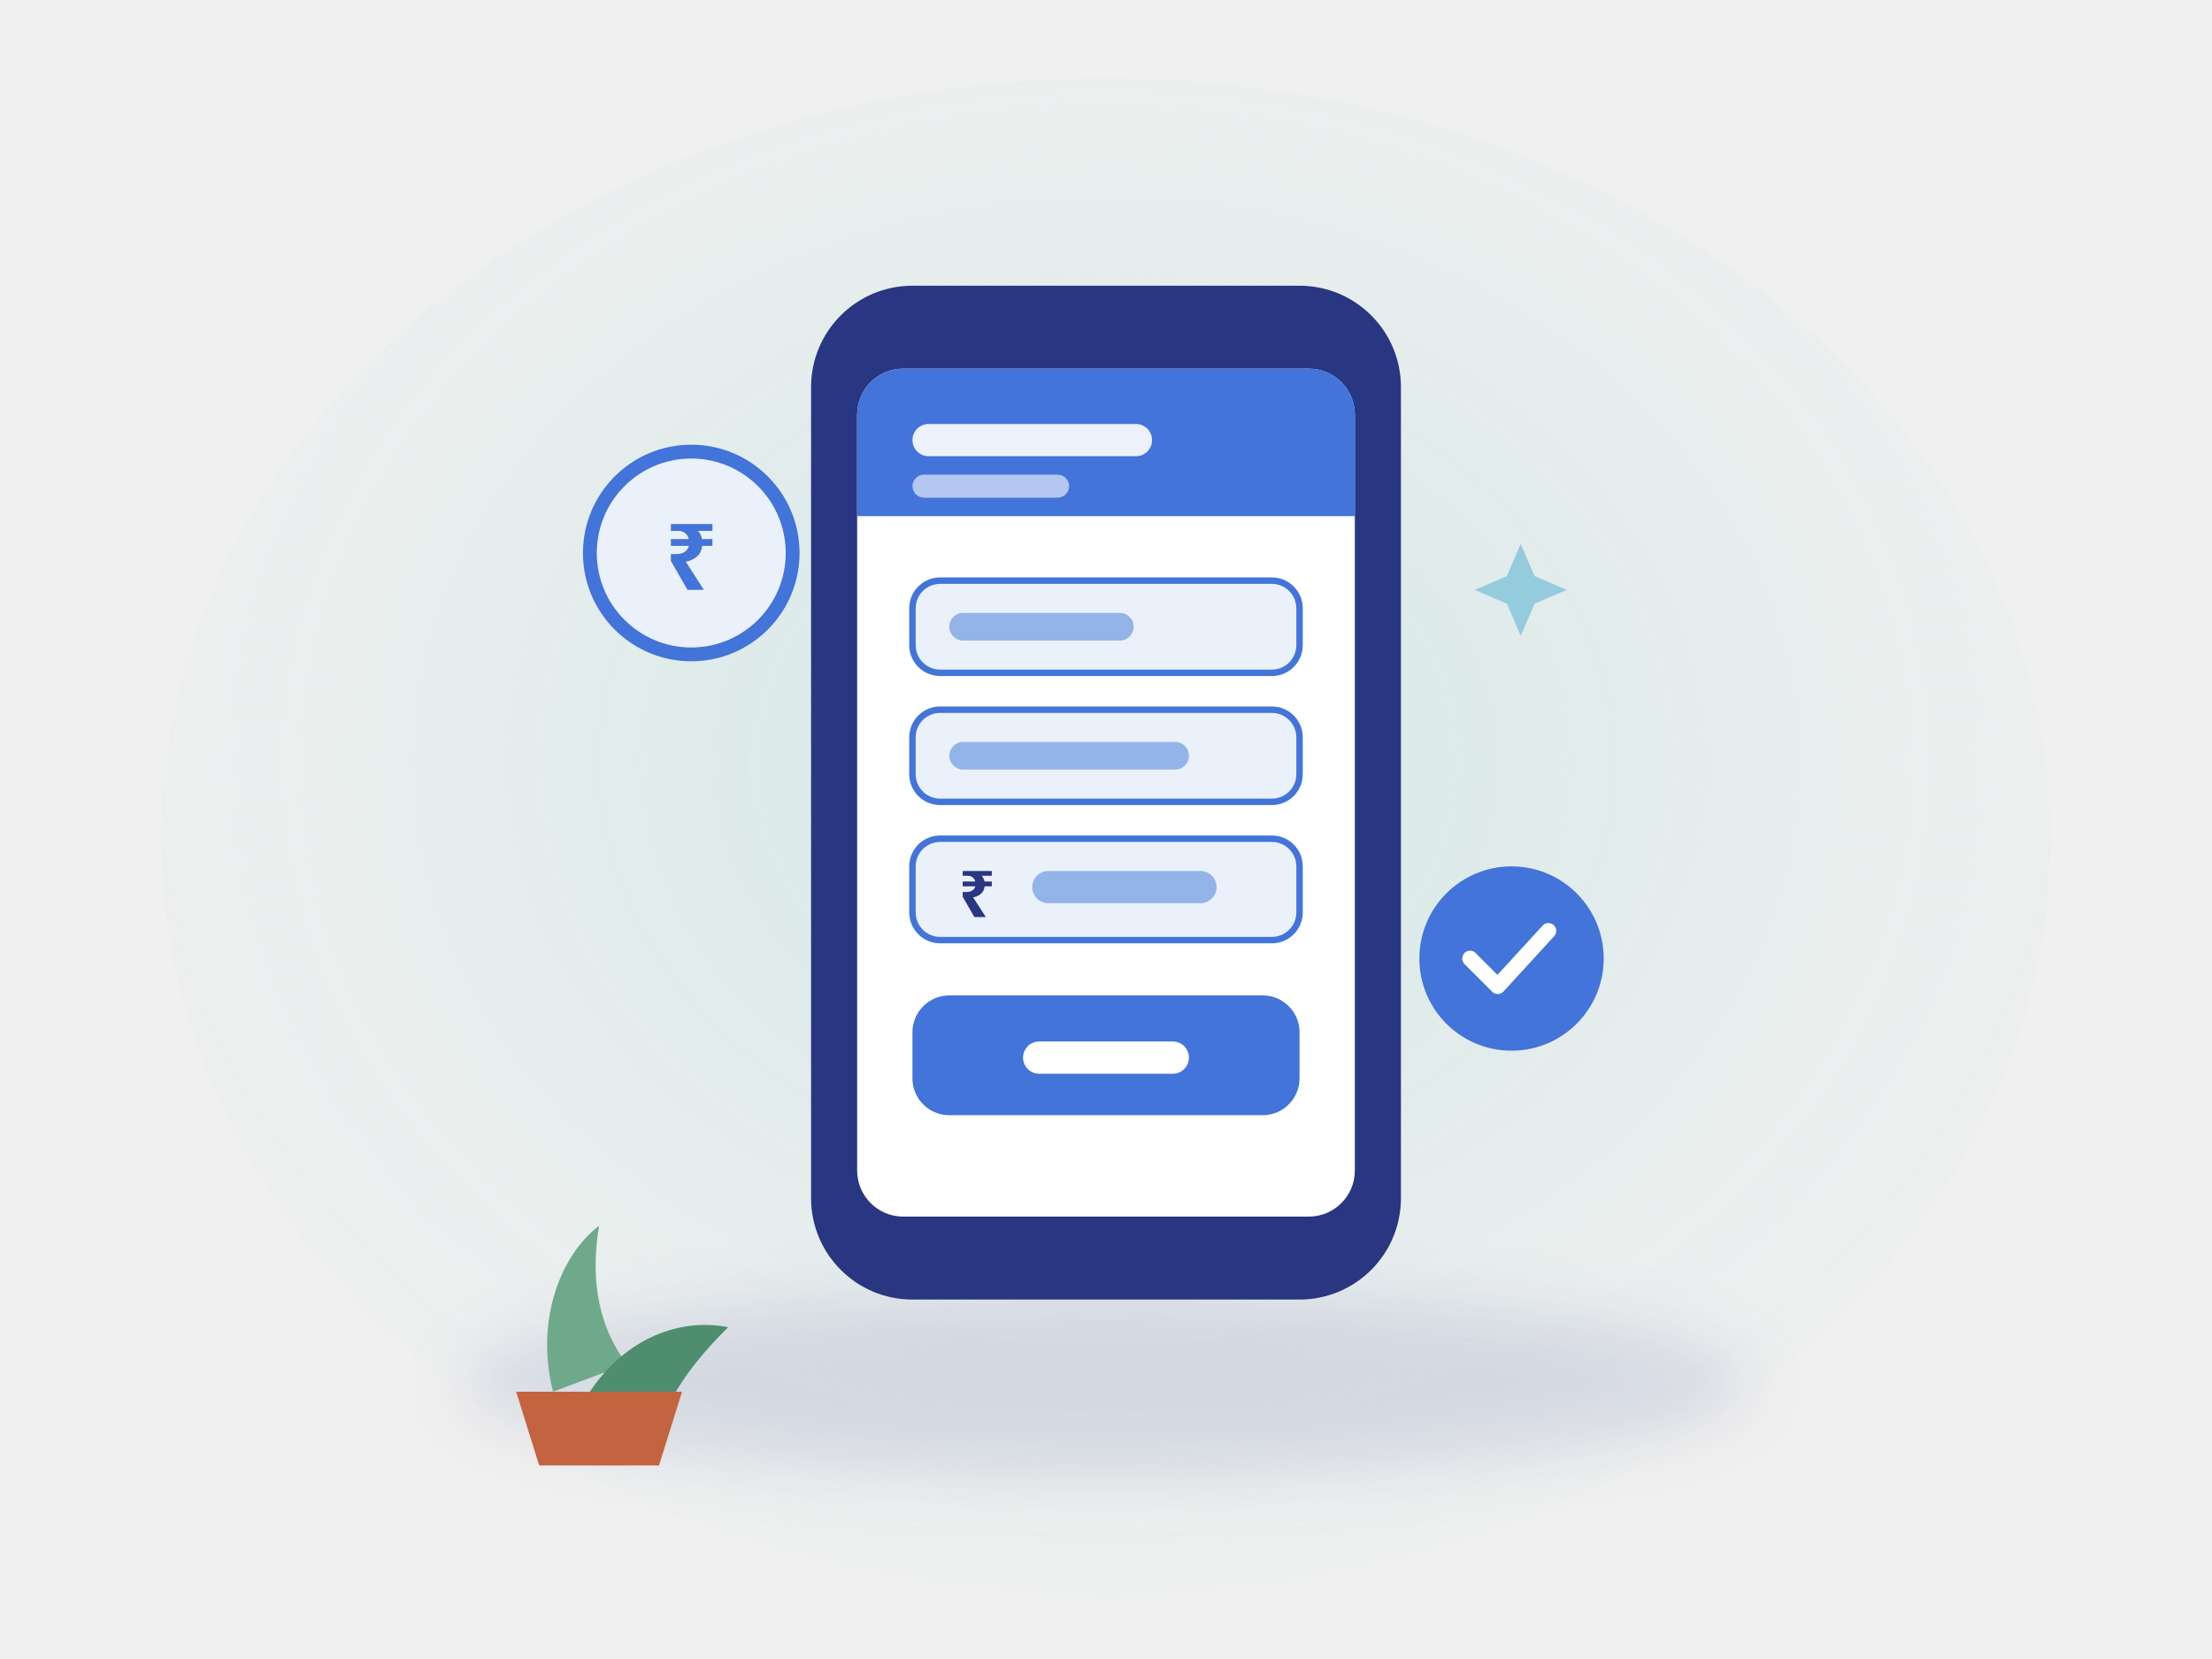
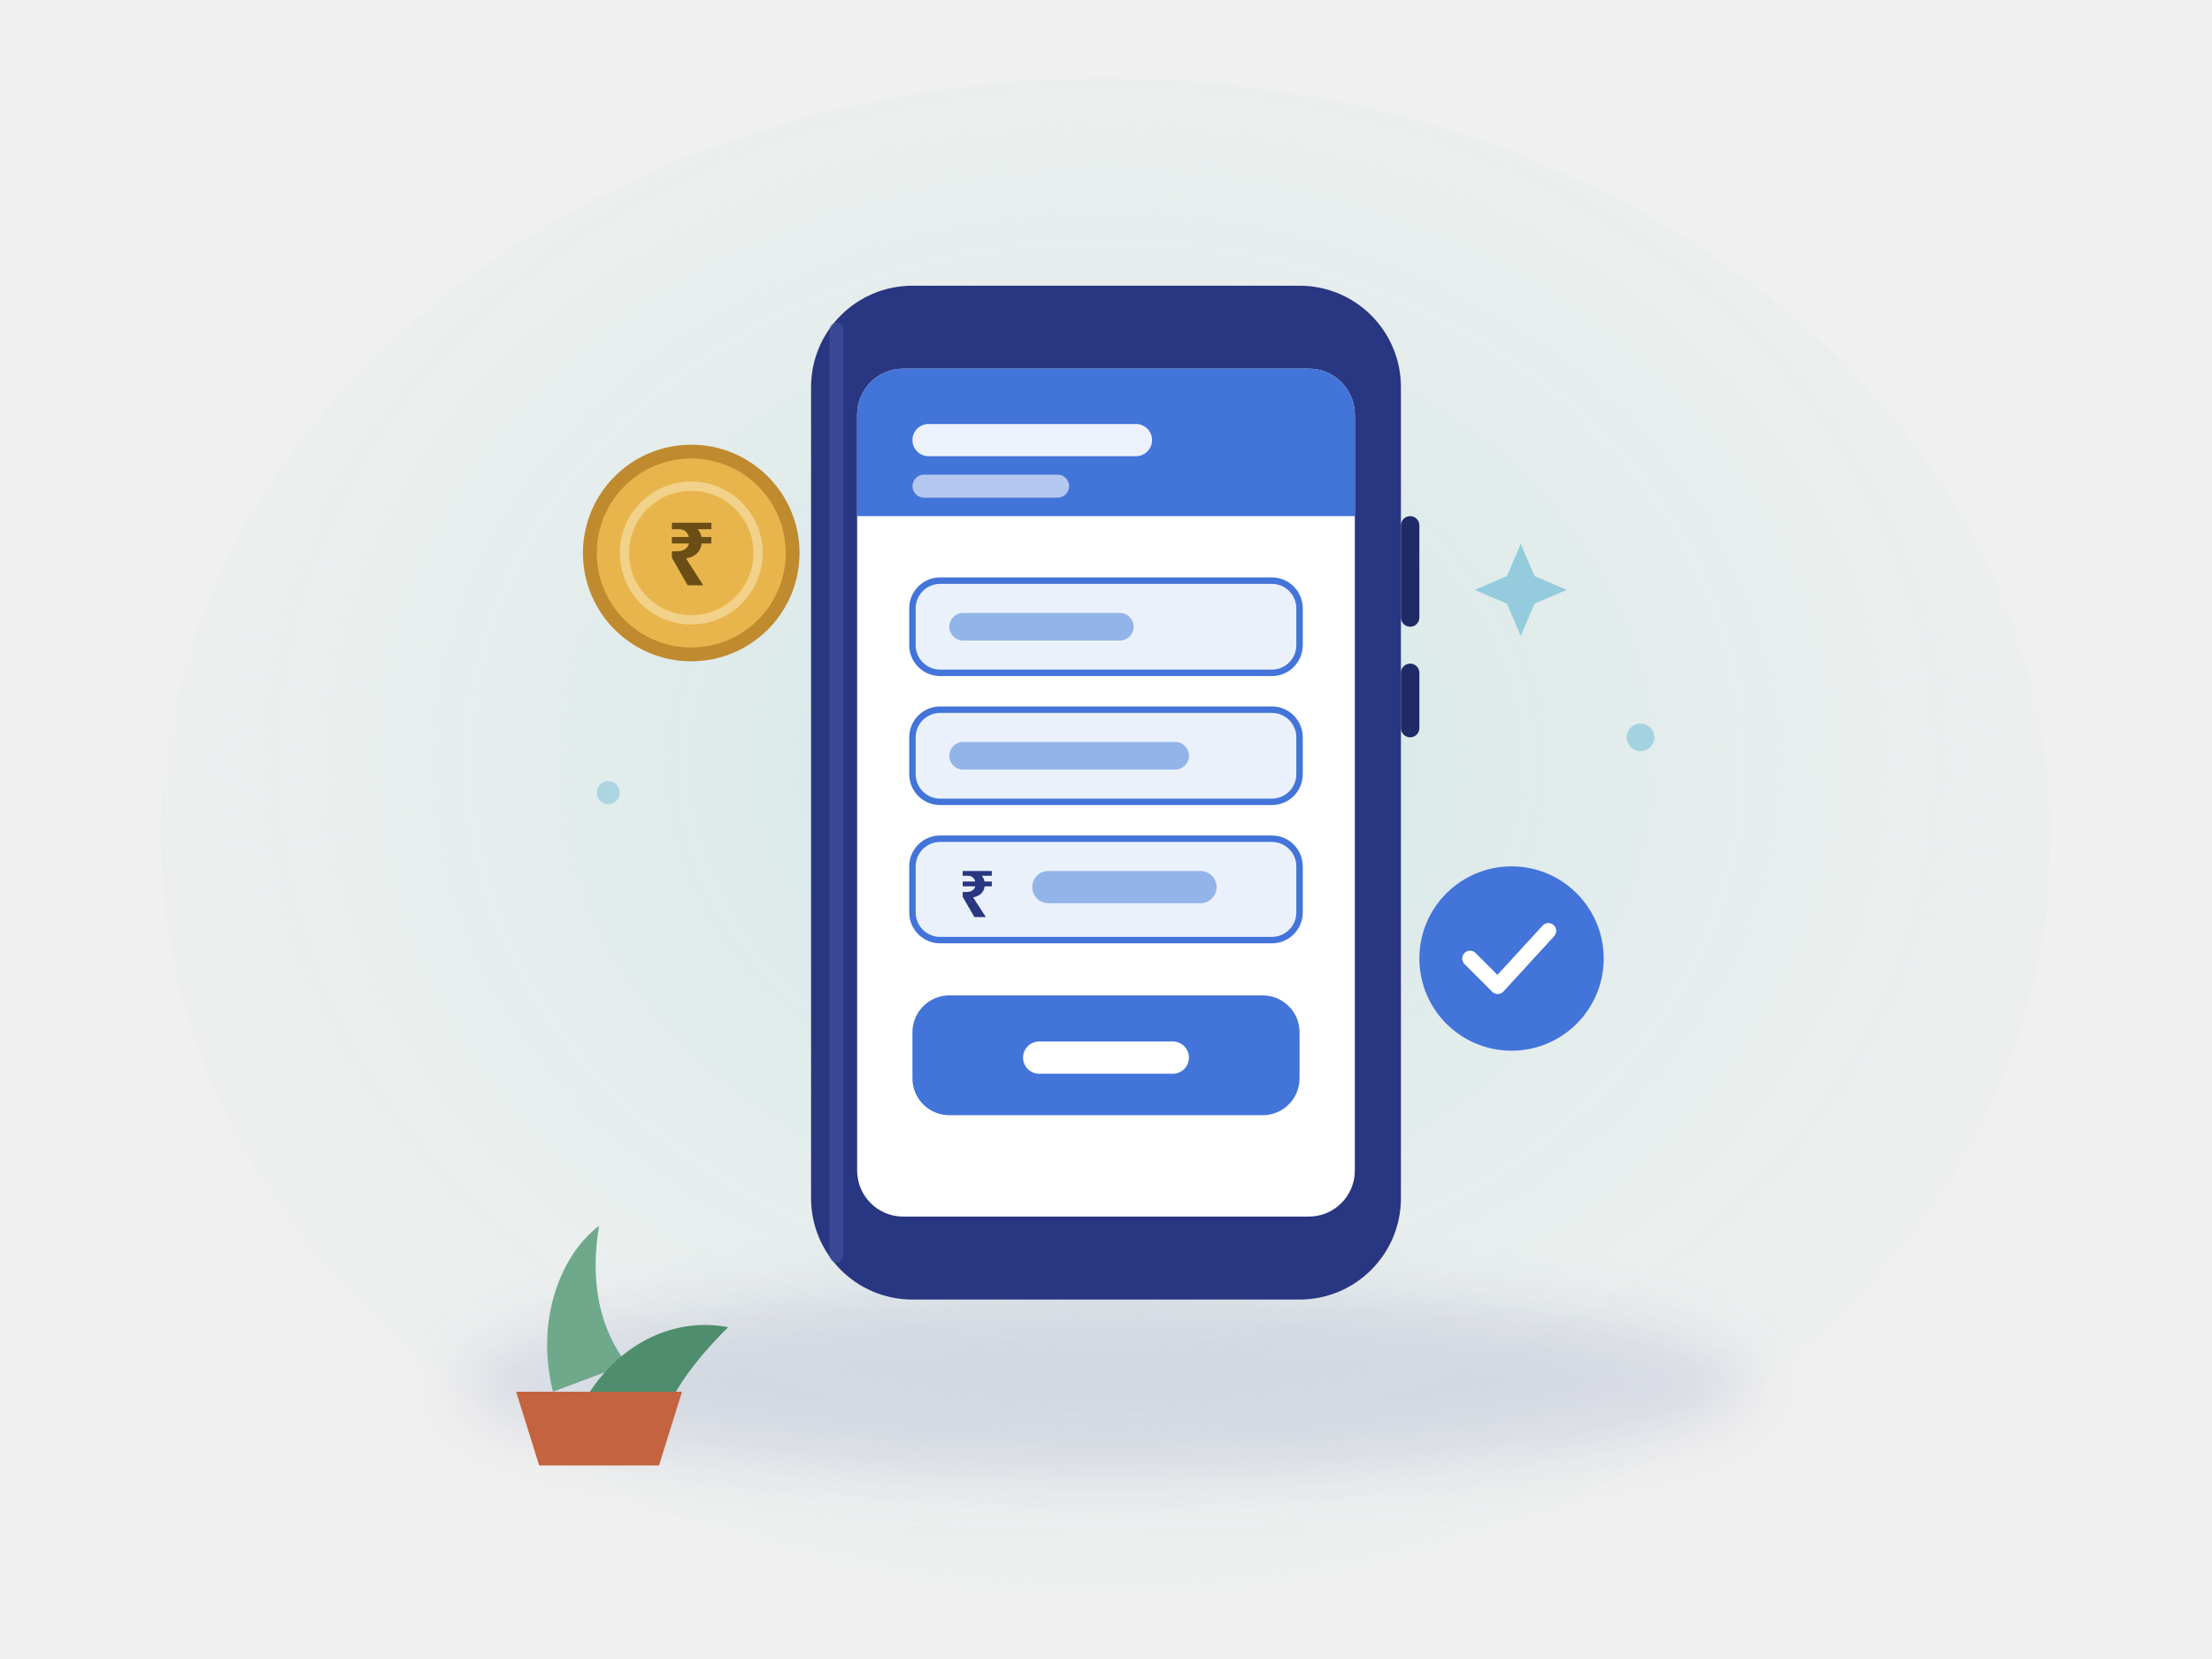
<svg xmlns="http://www.w3.org/2000/svg" viewBox="0 0 480 360" fill="none">
  <defs>
    <radialGradient id="jtuGlow" cx="0.5" cy="0.45" r="0.6">
      <stop offset="0" stop-color="#D0E7E6" stop-opacity="0.9" />
      <stop offset="0.65" stop-color="#D0E7E6" stop-opacity="0.22" />
      <stop offset="1" stop-color="#D0E7E6" stop-opacity="0" />
    </radialGradient>
    <filter id="jtuSoft" x="-40%" y="-40%" width="180%" height="180%">
      <feGaussianBlur stdDeviation="7" />
    </filter>
  </defs>
  <ellipse cx="240" cy="182" rx="205" ry="165" fill="url(#jtuGlow)" />
  <ellipse cx="240" cy="300" rx="140" ry="20" fill="#293681" opacity="0.12" filter="url(#jtuSoft)" />
  <rect x="176" y="62" width="128" height="220" rx="22" fill="#293681" />
+   <rect x="304" y="112" width="4" height="24" rx="2" fill="#1F2A66" />
+   <rect x="304" y="144" width="4" height="16" rx="2" fill="#1F2A66" />
+   <rect x="180" y="70" width="3" height="204" rx="1.5" fill="#4A5AA8" opacity="0.5" />
  <rect x="186" y="80" width="108" height="184" rx="10" fill="#FFFFFF" />
  <path d="M186 90a10 10 0 0 1 10-10h88a10 10 0 0 1 10 10v22H186z" fill="#4274D9" />
  <rect x="198" y="92" width="52" height="7" rx="3.5" fill="#FFFFFF" opacity="0.9" />
  <rect x="198" y="103" width="34" height="5" rx="2.5" fill="#FFFFFF" opacity="0.6" />
  <rect x="198" y="126" width="84" height="20" rx="6" fill="#EAF1FB" stroke="#4274D9" stroke-width="1.4" />
  <rect x="206" y="133" width="40" height="6" rx="3" fill="#93B4E8" />
  <rect x="198" y="154" width="84" height="20" rx="6" fill="#EAF1FB" stroke="#4274D9" stroke-width="1.4" />
  <rect x="206" y="161" width="52" height="6" rx="3" fill="#93B4E8" />
  <rect x="198" y="182" width="84" height="22" rx="6" fill="#EAF1FB" stroke="#4274D9" stroke-width="1.4" />
  <text x="208" y="199" font-family="system-ui,sans-serif" font-size="14" font-weight="700" fill="#293681">₹</text>
  <rect x="224" y="189" width="40" height="7" rx="3.5" fill="#93B4E8" />
  <rect x="198" y="216" width="84" height="26" rx="8" fill="#4274D9" />
  <rect x="222" y="226" width="36" height="7" rx="3.5" fill="#FFFFFF" />
-   <circle cx="150" cy="120" r="22" fill="#EAF1FB" stroke="#4274D9" stroke-width="3" />
-   <text x="150" y="128" text-anchor="middle" font-family="system-ui,sans-serif" font-size="20" font-weight="700" fill="#4274D9">₹</text>
+   <circle cx="150" cy="120" r="22" fill="#E8B54D" stroke="#C08A2E" stroke-width="3" />
+   <circle cx="150" cy="120" r="14.5" fill="none" stroke="#F2D28A" stroke-width="2" />
+   <text x="150" y="127" text-anchor="middle" font-family="system-ui,sans-serif" font-size="19" font-weight="700" fill="#6B4E16">₹</text>
  <circle cx="328" cy="208" r="20" fill="#4274D9" />
  <path d="M319 208l6 6 11-12" stroke="#FFFFFF" stroke-width="3.4" stroke-linecap="round" stroke-linejoin="round" />
  <path d="M330 118l3 7 7 3-7 3-3 7-3-7-7-3 7-3z" fill="#95CCDD" />
+   <circle cx="356" cy="160" r="3" fill="#95CCDD" opacity="0.8" />
+   <circle cx="132" cy="172" r="2.5" fill="#95CCDD" opacity="0.7" />
  <path d="M120 302c-4-16 2-30 10-36-2 12 0 22 6 30" fill="#6FA98C" />
  <path d="M128 302c8-12 20-16 30-14-8 8-14 16-16 26" fill="#4E8E6E" />
  <path d="M112 302h36l-5 16h-26z" fill="#C4633F" />
</svg>
